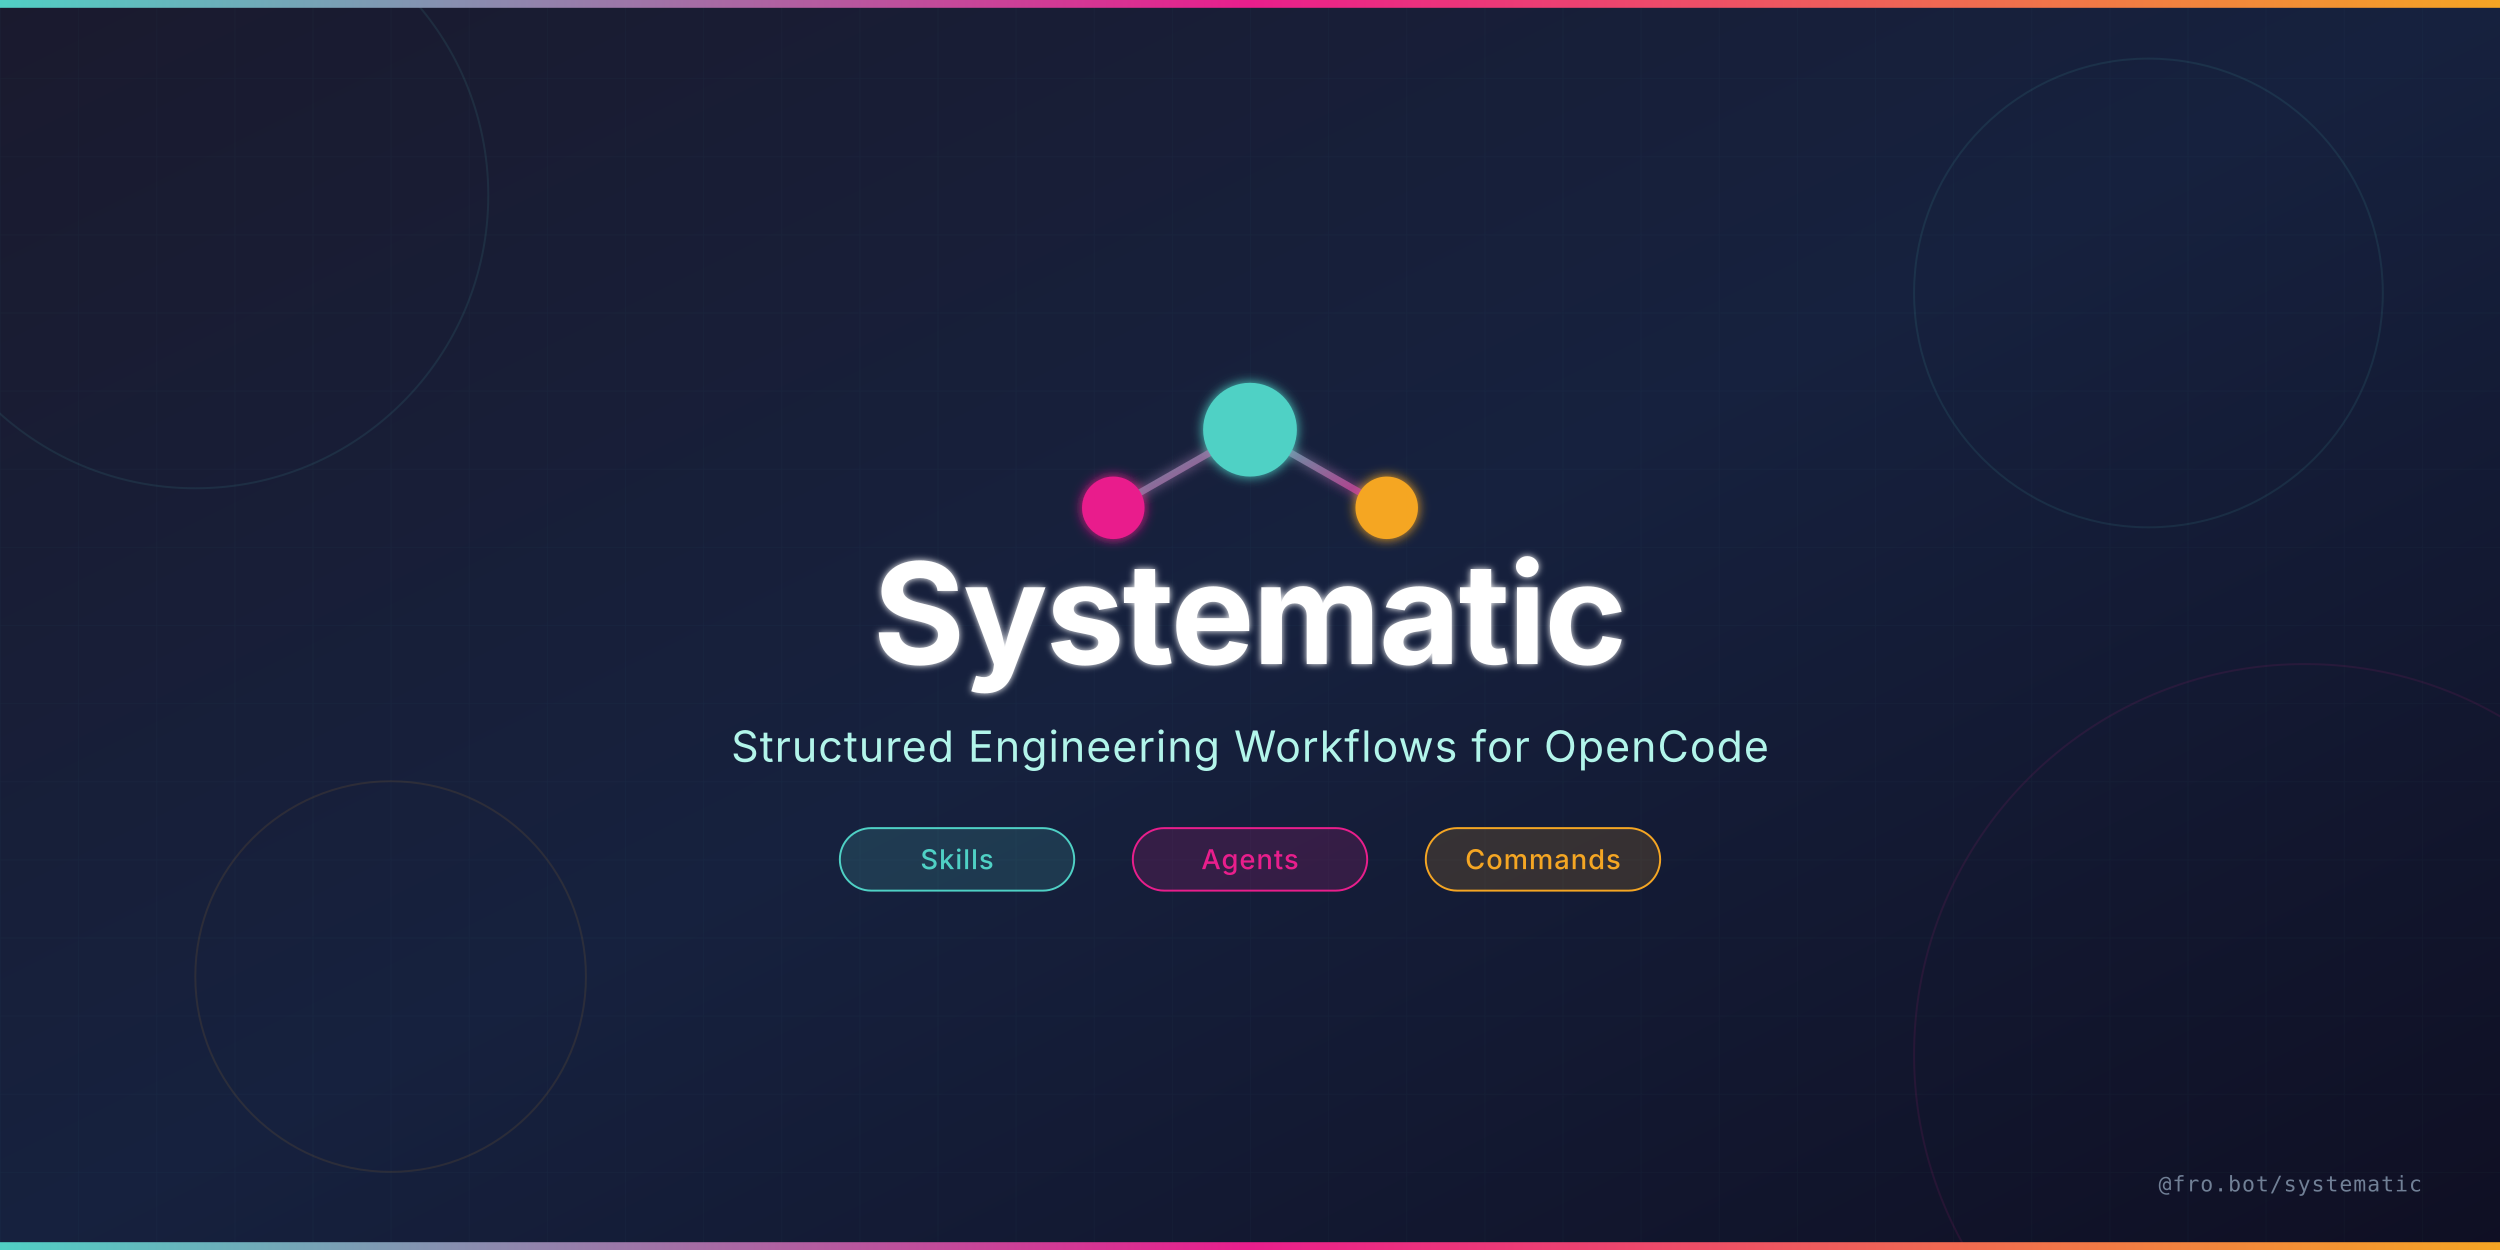
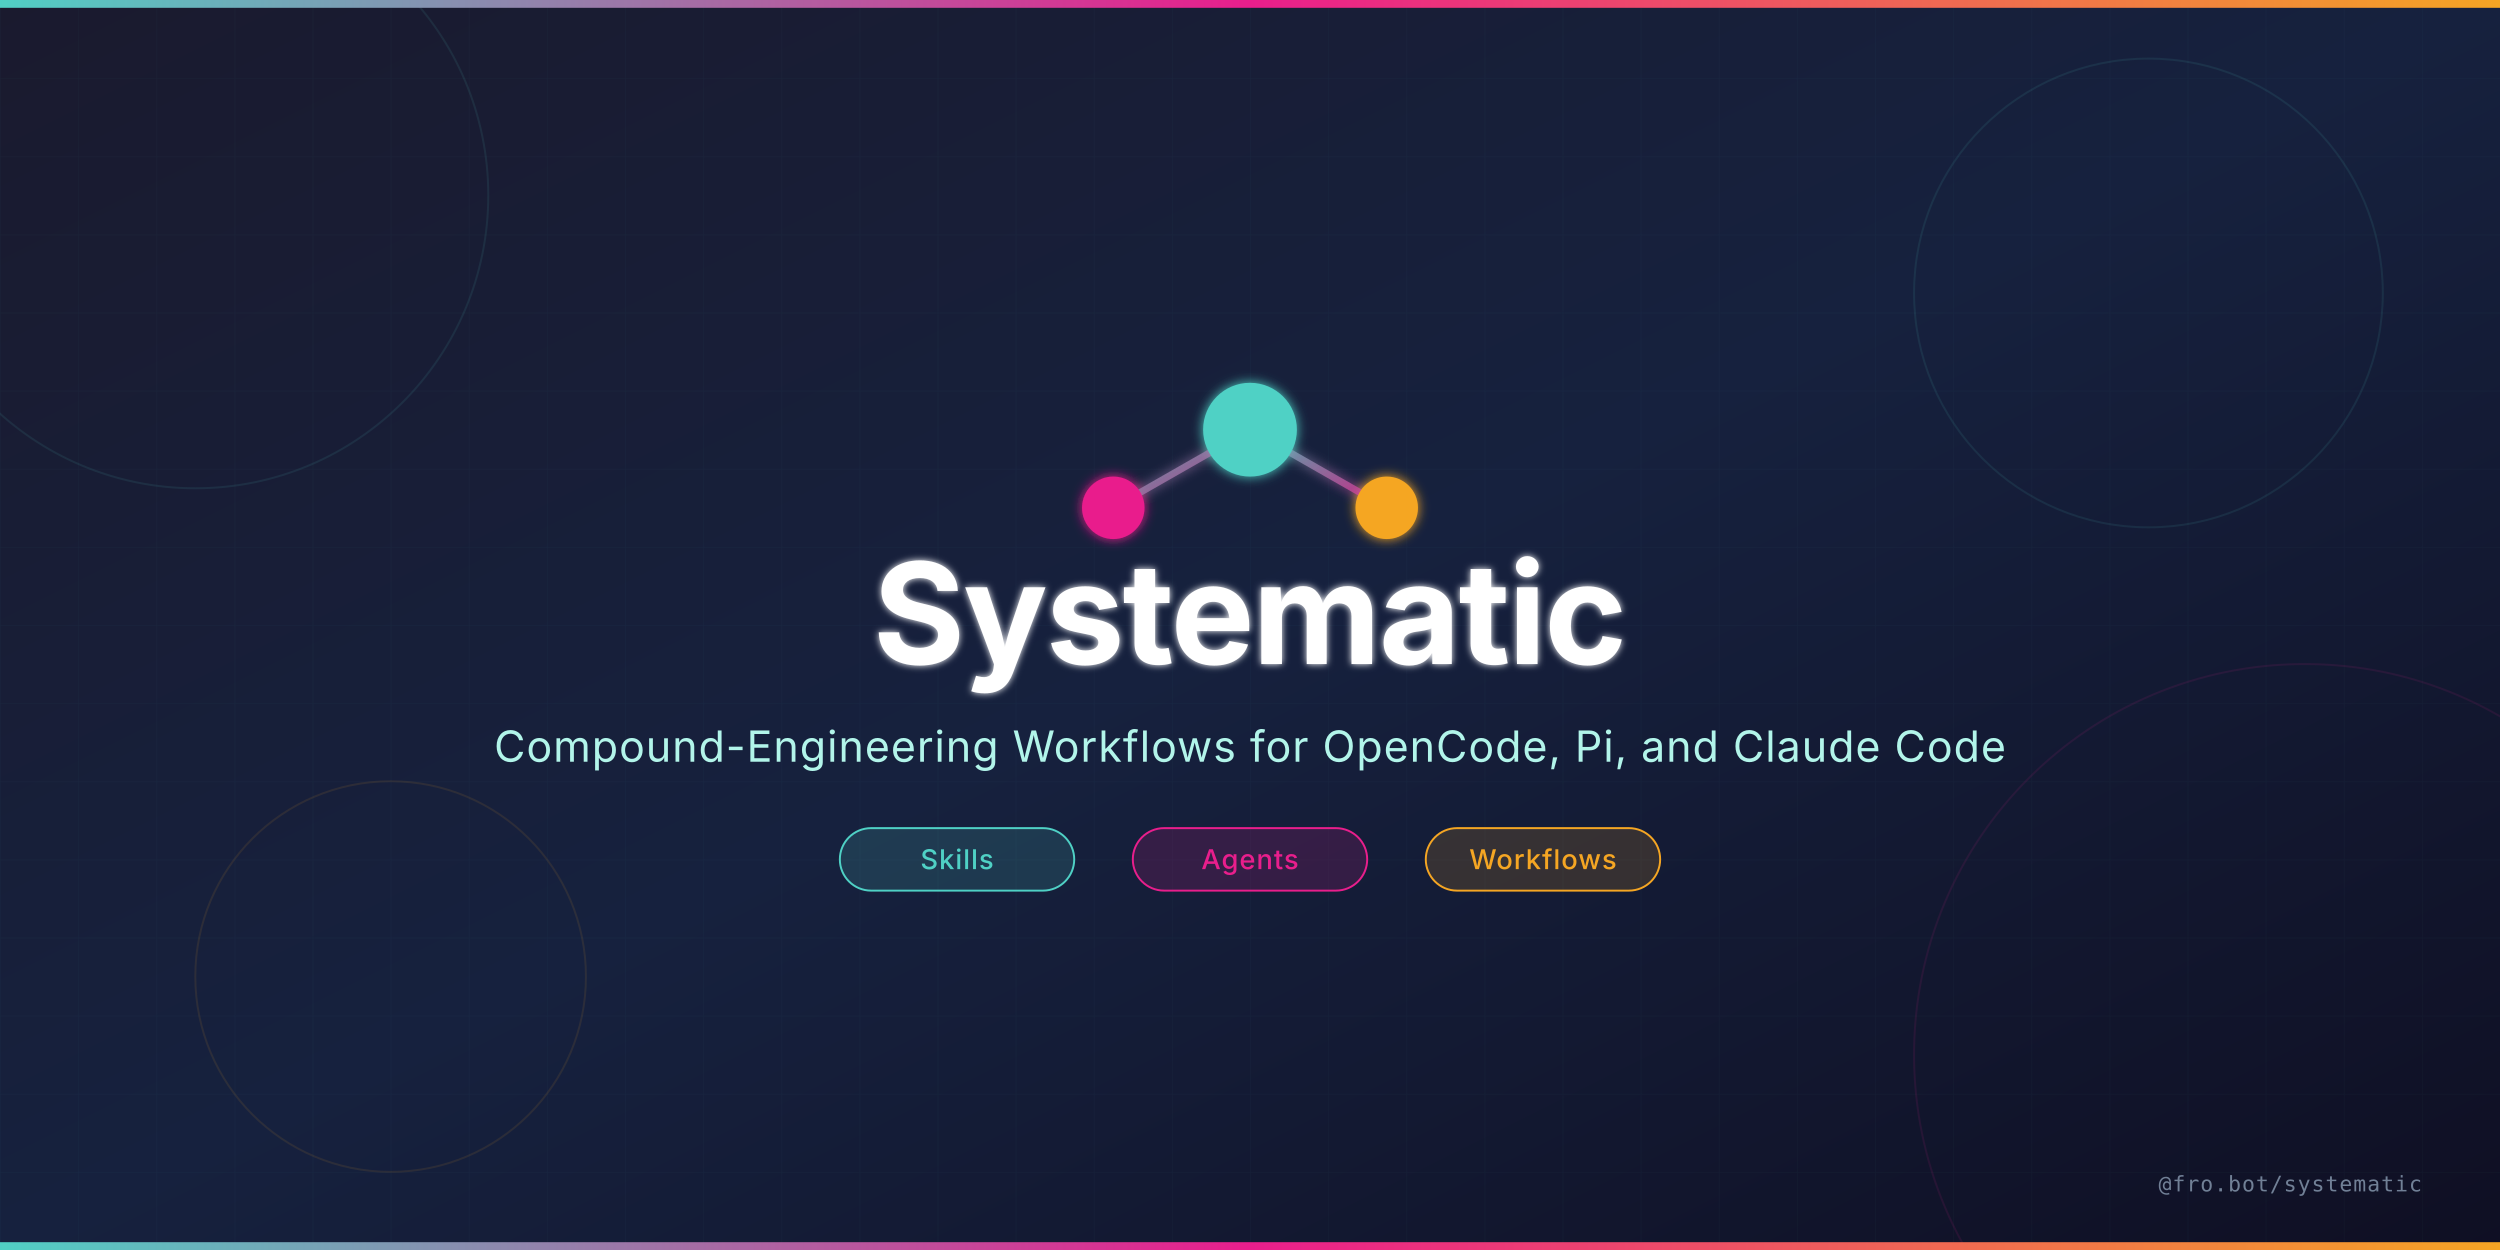
<svg xmlns="http://www.w3.org/2000/svg" viewBox="0 0 1280 640" width="1280" height="640">
  <defs>
    <linearGradient id="bgGradient" x1="0%" y1="0%" x2="100%" y2="100%">
      <stop offset="0%" style="stop-color:#1a1a2e" />
      <stop offset="50%" style="stop-color:#16213e" />
      <stop offset="100%" style="stop-color:#0f0f23" />
    </linearGradient>
    <linearGradient id="accentGradient" x1="0%" y1="0%" x2="100%" y2="0%">
      <stop offset="0%" style="stop-color:#4FD1C5" />
      <stop offset="50%" style="stop-color:#E91E8C" />
      <stop offset="100%" style="stop-color:#F5A623" />
    </linearGradient>
    <linearGradient id="lineGradient" x1="0%" y1="0%" x2="100%" y2="100%">
      <stop offset="0%" style="stop-color:#4FD1C5" />
      <stop offset="100%" style="stop-color:#E91E8C" />
    </linearGradient>
    <filter id="glow" x="-50%" y="-50%" width="200%" height="200%">
      <feGaussianBlur stdDeviation="3" result="coloredBlur" />
      <feMerge>
        <feMergeNode in="coloredBlur" />
        <feMergeNode in="SourceGraphic" />
      </feMerge>
    </filter>
    <filter id="textGlow" x="-20%" y="-20%" width="140%" height="140%">
      <feGaussianBlur stdDeviation="2" result="blur" />
      <feMerge>
        <feMergeNode in="blur" />
        <feMergeNode in="SourceGraphic" />
      </feMerge>
    </filter>
  </defs>
  <rect width="1280" height="640" fill="url(#bgGradient)" />
  <g opacity="0.05">
    <pattern id="grid" width="40" height="40" patternUnits="userSpaceOnUse">
      <path d="M 40 0 L 0 0 0 40" fill="none" stroke="#4FD1C5" stroke-width="0.5" />
    </pattern>
    <rect width="1280" height="640" fill="url(#grid)" />
  </g>
  <g opacity="0.1">
    <circle cx="100" cy="100" r="150" fill="none" stroke="#4FD1C5" stroke-width="1" />
    <circle cx="1180" cy="540" r="200" fill="none" stroke="#E91E8C" stroke-width="1" />
    <circle cx="200" cy="500" r="100" fill="none" stroke="#F5A623" stroke-width="1" />
    <circle cx="1100" cy="150" r="120" fill="none" stroke="#4FD1C5" stroke-width="1" />
  </g>
  <rect x="0" y="0" width="1280" height="4" fill="url(#accentGradient)" />
  <g transform="translate(640, 280)">
    <g transform="translate(0, -60)">
      <g filter="url(#glow)">
        <line x1="0" y1="0" x2="-70" y2="40" stroke="url(#lineGradient)" stroke-width="3.5" opacity="0.8" />
        <line x1="0" y1="0" x2="70" y2="40" stroke="url(#lineGradient)" stroke-width="3.5" opacity="0.8" />
        <line x1="-70" y1="40" x2="70" y2="40" stroke="url(#accentGradient)" stroke-width="3.5" opacity="0.8" />
        <circle cx="0" cy="0" r="24" fill="#4FD1C5" />
        <circle cx="-70" cy="40" r="16" fill="#E91E8C" />
        <circle cx="70" cy="40" r="16" fill="#F5A623" />
      </g>
    </g>
    <text x="0" y="60" font-family="'SF Pro Display', 'Helvetica Neue', -apple-system, BlinkMacSystemFont, sans-serif" font-size="72" font-weight="700" letter-spacing="-1" fill="white" text-anchor="middle" filter="url(#textGlow)">
      Systematic
    </text>
    <text x="0" y="110" font-family="'SF Pro Text', 'Helvetica Neue', -apple-system, BlinkMacSystemFont, sans-serif" font-size="22" font-weight="400" letter-spacing="0.5" fill="#B2F5EA" text-anchor="middle">
-       Structured Engineering Workflows for OpenCode
+       Compound-Engineering Workflows for OpenCode, Pi, and Claude Code
    </text>
    <g transform="translate(0, 160)">
      <g transform="translate(-150, 0)">
        <rect x="-60" y="-16" width="120" height="32" rx="16" fill="#4FD1C5" opacity="0.15" />
        <rect x="-60" y="-16" width="120" height="32" rx="16" fill="none" stroke="#4FD1C5" stroke-width="1" />
        <text x="0" y="5" font-family="'SF Pro Text', 'Helvetica Neue', sans-serif" font-size="14" font-weight="500" letter-spacing="0.5" fill="#4FD1C5" text-anchor="middle">Skills</text>
      </g>
      <g transform="translate(0, 0)">
        <rect x="-60" y="-16" width="120" height="32" rx="16" fill="#E91E8C" opacity="0.15" />
        <rect x="-60" y="-16" width="120" height="32" rx="16" fill="none" stroke="#E91E8C" stroke-width="1" />
        <text x="0" y="5" font-family="'SF Pro Text', 'Helvetica Neue', sans-serif" font-size="14" font-weight="500" letter-spacing="0.5" fill="#E91E8C" text-anchor="middle">Agents</text>
      </g>
      <g transform="translate(150, 0)">
        <rect x="-60" y="-16" width="120" height="32" rx="16" fill="#F5A623" opacity="0.15" />
        <rect x="-60" y="-16" width="120" height="32" rx="16" fill="none" stroke="#F5A623" stroke-width="1" />
-         <text x="0" y="5" font-family="'SF Pro Text', 'Helvetica Neue', sans-serif" font-size="14" font-weight="500" letter-spacing="0.5" fill="#F5A623" text-anchor="middle">Commands</text>
+         <text x="0" y="5" font-family="'SF Pro Text', 'Helvetica Neue', sans-serif" font-size="14" font-weight="500" letter-spacing="0.5" fill="#F5A623" text-anchor="middle">Workflows</text>
      </g>
    </g>
  </g>
  <rect x="0" y="636" width="1280" height="4" fill="url(#accentGradient)" />
  <text x="1240" y="610" font-family="'SF Mono', 'Fira Code', 'JetBrains Mono', Consolas, monospace" font-size="11" letter-spacing="0.5" fill="#718096" text-anchor="end">
    @fro.bot/systematic
  </text>
</svg>
